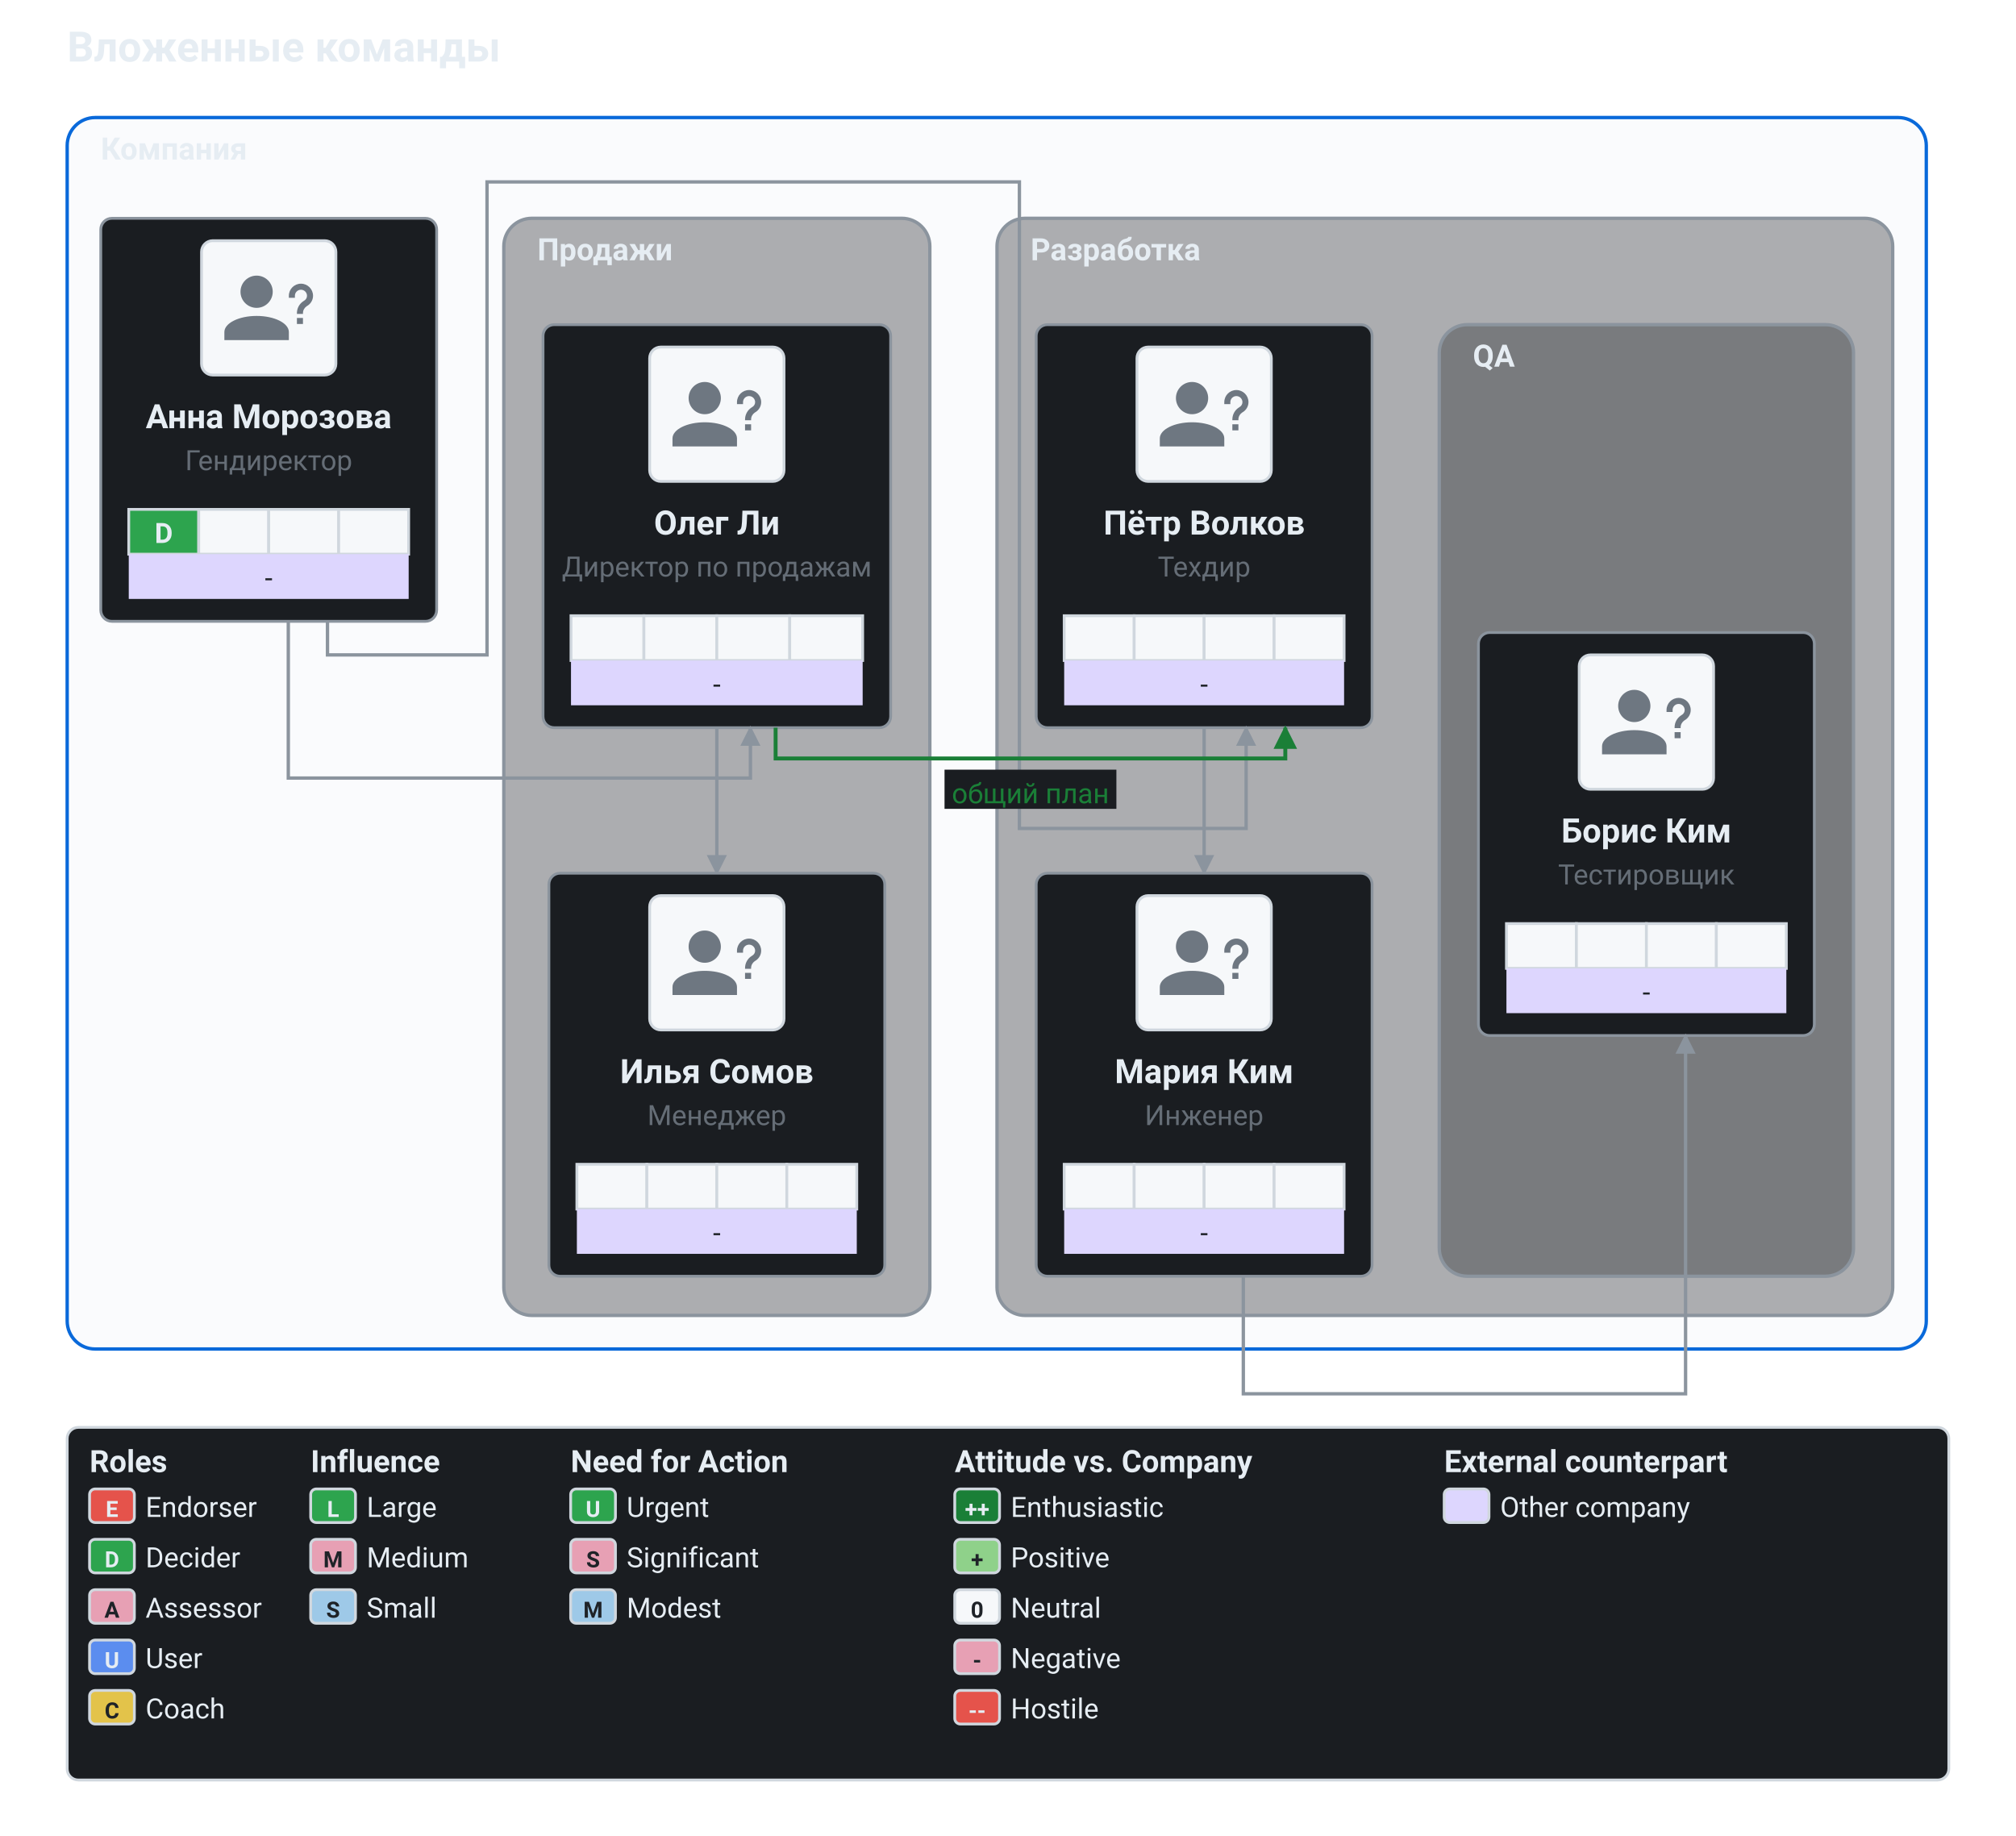
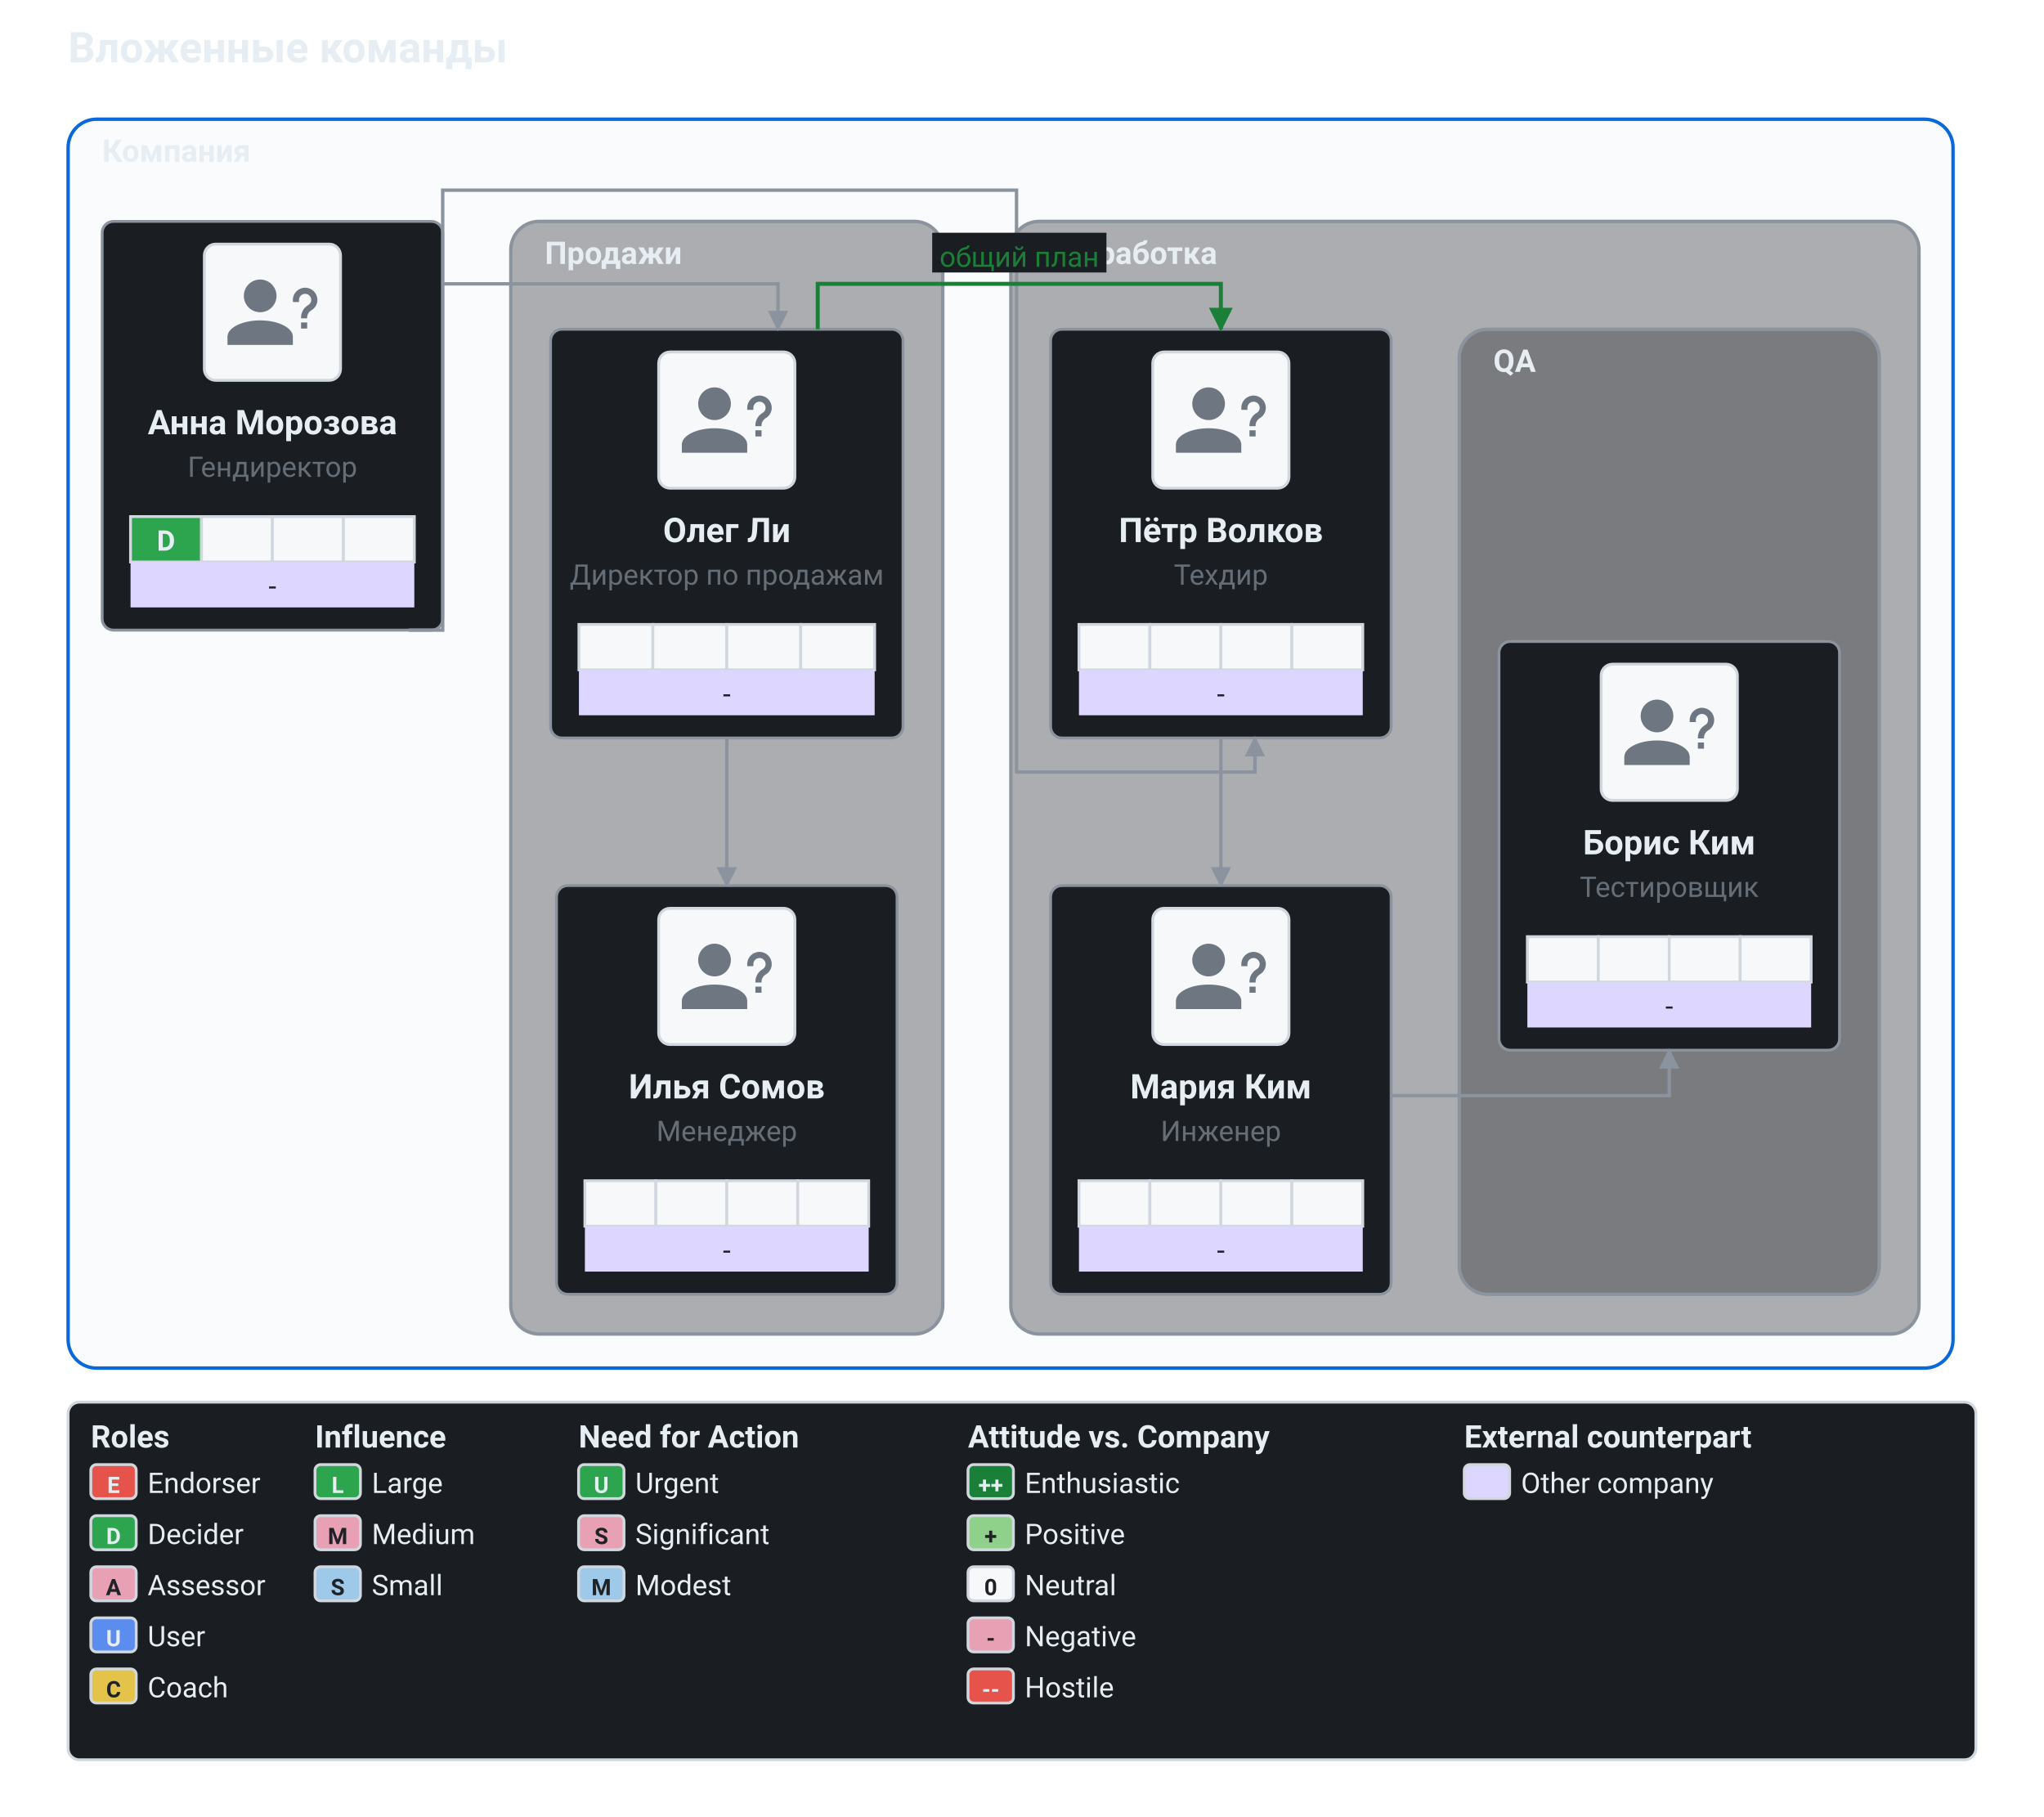
- <svg xmlns="http://www.w3.org/2000/svg" viewBox="0 0 720.25 656" width="720.25" height="656" role="img" font-family="system-ui, -apple-system, &quot;Segoe UI&quot;, Roboto, sans-serif">
+ <svg xmlns="http://www.w3.org/2000/svg" viewBox="0 0 720.25 640" width="720.25" height="640" role="img" font-family="system-ui, -apple-system, &quot;Segoe UI&quot;, Roboto, sans-serif">
  <text x="24" y="22" fill="#e6edf3" font-size="15" text-anchor="start" font-weight="700">Вложенные команды</text>
  <defs>
    <marker id="ext-pm-report" viewBox="0 0 10 10" refX="9" refY="5" markerWidth="6" markerHeight="6" orient="auto-start-reverse">
      <path d="M 0 0 L 10 5 L 0 10 z" fill="#8b949e" />
    </marker>
  </defs>
  <rect x="24" y="42" width="664.2" height="440" rx="10" ry="10" fill="#f6f8fa" fill-opacity="0.55" stroke="#0969da" stroke-width="1.2" data-team="powermap" data-team-id="company" />
  <text x="36" y="57" fill="#e6edf3" font-size="11" text-anchor="start" font-weight="600" data-team-label="1">Компания</text>
  <rect x="180" y="78" width="152.2" height="392" rx="10" ry="10" fill="#1a1d21" fill-opacity="0.35" stroke="#8b949e" stroke-width="1.2" data-team="powermap" data-team-id="company/sales" />
  <text x="192" y="93" fill="#e6edf3" font-size="11" text-anchor="start" font-weight="600" data-team-label="1">Продажи</text>
  <rect x="356.2" y="78" width="320" height="392" rx="10" ry="10" fill="#1a1d21" fill-opacity="0.35" stroke="#8b949e" stroke-width="1.2" data-team="powermap" data-team-id="company/dev" />
  <text x="368.2" y="93" fill="#e6edf3" font-size="11" text-anchor="start" font-weight="600" data-team-label="1">Разработка</text>
  <rect x="514.2" y="116" width="148" height="340" rx="10" ry="10" fill="#1a1d21" fill-opacity="0.35" stroke="#8b949e" stroke-width="1.2" data-team="powermap" data-team-id="company/dev/qa" />
  <text x="526.2" y="131" fill="#e6edf3" font-size="11" text-anchor="start" font-weight="600" data-team-label="1">QA</text>
  <path d="M 256.1 260 L 256.1 286 L 256.1 286 L 256.1 312" fill="none" stroke="#8b949e" stroke-width="1.2" marker-end="url(#ext-pm-report)" />
  <path d="M 430.2 260 L 430.2 286 L 430.2 286 L 430.2 312" fill="none" stroke="#8b949e" stroke-width="1.2" marker-end="url(#ext-pm-report)" />
  <rect x="36" y="78" width="120" height="144" fill="#1a1d21" stroke="#8b949e" stroke-width="1" rx="4" />
  <rect x="72" y="86" width="48" height="48" fill="#f6f8fa" stroke="#d0d7de" stroke-width="1" rx="4" />
  <g data-avatar="?" transform="translate(78.72 92.72) scale(1.44)">
    <path d="M13 8a4 4 0 0 1-4 4a4 4 0 0 1-4-4a4 4 0 0 1 4-4a4 4 0 0 1 4 4m4 10v2H1v-2c0-2.21 3.58-4 8-4s8 1.79 8 4m3.5-3.5V16H19v-1.5zm-2-5H17V9a3 3 0 0 1 3-3a3 3 0 0 1 3 3c0 .97-.5 1.88-1.29 2.41l-.3.19c-.57.4-.91 1.01-.91 1.7v.2H19v-.2c0-1.19.6-2.3 1.59-2.95l.29-.19c.39-.26.62-.69.62-1.16A1.5 1.5 0 0 0 20 7.5A1.5 1.5 0 0 0 18.5 9z" fill="#6e7781" />
  </g>
  <text x="96" y="153" fill="#e6edf3" font-size="12" text-anchor="middle" font-weight="700">Анна Морозова</text>
  <text x="96" y="168" fill="#656d76" font-size="10" text-anchor="middle">Гендиректор</text>
  <rect x="46" y="182" width="25" height="16" fill="#2da44e" stroke="#d0d7de" />
  <text x="58.5" y="194" fill="#e6edf3" font-size="10" text-anchor="middle" font-weight="700">D</text>
  <rect x="71" y="182" width="25" height="16" fill="#f6f8fa" stroke="#d0d7de" />
  <rect x="96" y="182" width="25" height="16" fill="#f6f8fa" stroke="#d0d7de" />
  <rect x="121" y="182" width="25" height="16" fill="#f6f8fa" stroke="#d0d7de" />
  <rect x="46" y="198" width="100" height="16" fill="#ddd6fe" />
  <text x="96" y="210" fill="#1f2328" font-size="10" text-anchor="middle">-</text>
  <rect x="194" y="116" width="124.2" height="144" fill="#1a1d21" stroke="#8b949e" stroke-width="1" rx="4" />
  <rect x="232.1" y="124" width="48" height="48" fill="#f6f8fa" stroke="#d0d7de" stroke-width="1" rx="4" />
  <g data-avatar="?" transform="translate(238.82 130.72) scale(1.44)">
    <path d="M13 8a4 4 0 0 1-4 4a4 4 0 0 1-4-4a4 4 0 0 1 4-4a4 4 0 0 1 4 4m4 10v2H1v-2c0-2.21 3.58-4 8-4s8 1.79 8 4m3.5-3.5V16H19v-1.5zm-2-5H17V9a3 3 0 0 1 3-3a3 3 0 0 1 3 3c0 .97-.5 1.88-1.29 2.41l-.3.19c-.57.4-.91 1.01-.91 1.7v.2H19v-.2c0-1.19.6-2.3 1.59-2.95l.29-.19c.39-.26.62-.69.62-1.16A1.5 1.5 0 0 0 20 7.5A1.5 1.5 0 0 0 18.5 9z" fill="#6e7781" />
  </g>
  <text x="256.1" y="191" fill="#e6edf3" font-size="12" text-anchor="middle" font-weight="700">Олег Ли</text>
  <text x="256.1" y="206" fill="#656d76" font-size="10" text-anchor="middle">Директор по продажам</text>
  <rect x="204" y="220" width="26.05" height="16" fill="#f6f8fa" stroke="#d0d7de" />
  <rect x="230.05" y="220" width="26.05" height="16" fill="#f6f8fa" stroke="#d0d7de" />
  <rect x="256.1" y="220" width="26.05" height="16" fill="#f6f8fa" stroke="#d0d7de" />
  <rect x="282.15" y="220" width="26.05" height="16" fill="#f6f8fa" stroke="#d0d7de" />
  <rect x="204" y="236" width="104.2" height="16" fill="#ddd6fe" />
  <text x="256.1" y="248" fill="#1f2328" font-size="10" text-anchor="middle">-</text>
  <rect x="196.1" y="312" width="120" height="144" fill="#1a1d21" stroke="#8b949e" stroke-width="1" rx="4" />
  <rect x="232.1" y="320" width="48" height="48" fill="#f6f8fa" stroke="#d0d7de" stroke-width="1" rx="4" />
  <g data-avatar="?" transform="translate(238.82 326.72) scale(1.44)">
    <path d="M13 8a4 4 0 0 1-4 4a4 4 0 0 1-4-4a4 4 0 0 1 4-4a4 4 0 0 1 4 4m4 10v2H1v-2c0-2.21 3.58-4 8-4s8 1.79 8 4m3.5-3.5V16H19v-1.5zm-2-5H17V9a3 3 0 0 1 3-3a3 3 0 0 1 3 3c0 .97-.5 1.88-1.29 2.41l-.3.19c-.57.4-.91 1.01-.91 1.7v.2H19v-.2c0-1.19.6-2.3 1.59-2.95l.29-.19c.39-.26.62-.69.62-1.16A1.5 1.5 0 0 0 20 7.5A1.5 1.5 0 0 0 18.5 9z" fill="#6e7781" />
  </g>
  <text x="256.1" y="387" fill="#e6edf3" font-size="12" text-anchor="middle" font-weight="700">Илья Сомов</text>
  <text x="256.1" y="402" fill="#656d76" font-size="10" text-anchor="middle">Менеджер</text>
  <rect x="206.1" y="416" width="25" height="16" fill="#f6f8fa" stroke="#d0d7de" />
  <rect x="231.1" y="416" width="25" height="16" fill="#f6f8fa" stroke="#d0d7de" />
  <rect x="256.1" y="416" width="25" height="16" fill="#f6f8fa" stroke="#d0d7de" />
  <rect x="281.1" y="416" width="25" height="16" fill="#f6f8fa" stroke="#d0d7de" />
  <rect x="206.1" y="432" width="100" height="16" fill="#ddd6fe" />
  <text x="256.1" y="444" fill="#1f2328" font-size="10" text-anchor="middle">-</text>
  <rect x="370.2" y="116" width="120" height="144" fill="#1a1d21" stroke="#8b949e" stroke-width="1" rx="4" />
  <rect x="406.2" y="124" width="48" height="48" fill="#f6f8fa" stroke="#d0d7de" stroke-width="1" rx="4" />
  <g data-avatar="?" transform="translate(412.92 130.72) scale(1.44)">
    <path d="M13 8a4 4 0 0 1-4 4a4 4 0 0 1-4-4a4 4 0 0 1 4-4a4 4 0 0 1 4 4m4 10v2H1v-2c0-2.21 3.58-4 8-4s8 1.79 8 4m3.5-3.5V16H19v-1.5zm-2-5H17V9a3 3 0 0 1 3-3a3 3 0 0 1 3 3c0 .97-.5 1.88-1.29 2.41l-.3.19c-.57.4-.91 1.01-.91 1.7v.2H19v-.2c0-1.19.6-2.3 1.59-2.95l.29-.19c.39-.26.62-.69.62-1.16A1.5 1.5 0 0 0 20 7.5A1.5 1.5 0 0 0 18.5 9z" fill="#6e7781" />
  </g>
  <text x="430.2" y="191" fill="#e6edf3" font-size="12" text-anchor="middle" font-weight="700">Пётр Волков</text>
  <text x="430.2" y="206" fill="#656d76" font-size="10" text-anchor="middle">Техдир</text>
  <rect x="380.2" y="220" width="25" height="16" fill="#f6f8fa" stroke="#d0d7de" />
  <rect x="405.2" y="220" width="25" height="16" fill="#f6f8fa" stroke="#d0d7de" />
  <rect x="430.2" y="220" width="25" height="16" fill="#f6f8fa" stroke="#d0d7de" />
  <rect x="455.2" y="220" width="25" height="16" fill="#f6f8fa" stroke="#d0d7de" />
  <rect x="380.2" y="236" width="100" height="16" fill="#ddd6fe" />
  <text x="430.2" y="248" fill="#1f2328" font-size="10" text-anchor="middle">-</text>
  <rect x="370.2" y="312" width="120" height="144" fill="#1a1d21" stroke="#8b949e" stroke-width="1" rx="4" />
  <rect x="406.2" y="320" width="48" height="48" fill="#f6f8fa" stroke="#d0d7de" stroke-width="1" rx="4" />
  <g data-avatar="?" transform="translate(412.92 326.72) scale(1.44)">
    <path d="M13 8a4 4 0 0 1-4 4a4 4 0 0 1-4-4a4 4 0 0 1 4-4a4 4 0 0 1 4 4m4 10v2H1v-2c0-2.21 3.58-4 8-4s8 1.79 8 4m3.5-3.5V16H19v-1.5zm-2-5H17V9a3 3 0 0 1 3-3a3 3 0 0 1 3 3c0 .97-.5 1.88-1.29 2.41l-.3.19c-.57.4-.91 1.01-.91 1.7v.2H19v-.2c0-1.19.6-2.3 1.59-2.95l.29-.19c.39-.26.62-.69.62-1.16A1.5 1.5 0 0 0 20 7.5A1.5 1.5 0 0 0 18.5 9z" fill="#6e7781" />
  </g>
  <text x="430.2" y="387" fill="#e6edf3" font-size="12" text-anchor="middle" font-weight="700">Мария Ким</text>
  <text x="430.2" y="402" fill="#656d76" font-size="10" text-anchor="middle">Инженер</text>
  <rect x="380.2" y="416" width="25" height="16" fill="#f6f8fa" stroke="#d0d7de" />
  <rect x="405.2" y="416" width="25" height="16" fill="#f6f8fa" stroke="#d0d7de" />
  <rect x="430.2" y="416" width="25" height="16" fill="#f6f8fa" stroke="#d0d7de" />
  <rect x="455.2" y="416" width="25" height="16" fill="#f6f8fa" stroke="#d0d7de" />
  <rect x="380.2" y="432" width="100" height="16" fill="#ddd6fe" />
  <text x="430.2" y="444" fill="#1f2328" font-size="10" text-anchor="middle">-</text>
  <rect x="528.2" y="226" width="120" height="144" fill="#1a1d21" stroke="#8b949e" stroke-width="1" rx="4" />
  <rect x="564.2" y="234" width="48" height="48" fill="#f6f8fa" stroke="#d0d7de" stroke-width="1" rx="4" />
  <g data-avatar="?" transform="translate(570.92 240.72) scale(1.44)">
    <path d="M13 8a4 4 0 0 1-4 4a4 4 0 0 1-4-4a4 4 0 0 1 4-4a4 4 0 0 1 4 4m4 10v2H1v-2c0-2.21 3.58-4 8-4s8 1.79 8 4m3.5-3.5V16H19v-1.5zm-2-5H17V9a3 3 0 0 1 3-3a3 3 0 0 1 3 3c0 .97-.5 1.88-1.29 2.41l-.3.19c-.57.4-.91 1.01-.91 1.7v.2H19v-.2c0-1.19.6-2.3 1.59-2.95l.29-.19c.39-.26.62-.69.62-1.16A1.5 1.5 0 0 0 20 7.5A1.5 1.5 0 0 0 18.5 9z" fill="#6e7781" />
  </g>
  <text x="588.2" y="301" fill="#e6edf3" font-size="12" text-anchor="middle" font-weight="700">Борис Ким</text>
  <text x="588.2" y="316" fill="#656d76" font-size="10" text-anchor="middle">Тестировщик</text>
  <rect x="538.2" y="330" width="25" height="16" fill="#f6f8fa" stroke="#d0d7de" />
  <rect x="563.2" y="330" width="25" height="16" fill="#f6f8fa" stroke="#d0d7de" />
  <rect x="588.2" y="330" width="25" height="16" fill="#f6f8fa" stroke="#d0d7de" />
  <rect x="613.2" y="330" width="25" height="16" fill="#f6f8fa" stroke="#d0d7de" />
  <rect x="538.2" y="346" width="100" height="16" fill="#ddd6fe" />
  <text x="588.2" y="358" fill="#1f2328" font-size="10" text-anchor="middle">-</text>
  <defs>
    <marker id="ext-pm-link-0" viewBox="0 0 10 10" refX="9" refY="5" markerWidth="6" markerHeight="6" orient="auto-start-reverse">
      <path d="M 0 0 L 10 5 L 0 10 z" fill="#8b949e" />
    </marker>
  </defs>
-   <path d="M 103 222 L 103 278 L 268.1 278 L 268.1 260" fill="none" stroke="#8b949e" stroke-width="1.2" marker-end="url(#ext-pm-link-0)" />
+   <path d="M 156 100 L 274.15 100 L 274.15 116" fill="none" stroke="#8b949e" stroke-width="1.2" marker-end="url(#ext-pm-link-0)" />
  <defs>
    <marker id="ext-pm-link-1" viewBox="0 0 10 10" refX="9" refY="5" markerWidth="6" markerHeight="6" orient="auto-start-reverse">
      <path d="M 0 0 L 10 5 L 0 10 z" fill="#8b949e" />
    </marker>
  </defs>
-   <path d="M 117 222 L 117 234 L 174 234 L 174 65 L 364.2 65 L 364.2 296 L 445.2 296 L 445.2 260" fill="none" stroke="#8b949e" stroke-width="1.2" marker-end="url(#ext-pm-link-1)" />
+   <path d="M 144 222 L 156 222 L 156 67 L 358.2 67 L 358.2 272 L 442.2 272 L 442.2 260" fill="none" stroke="#8b949e" stroke-width="1.2" marker-end="url(#ext-pm-link-1)" />
  <defs>
    <marker id="ext-pm-link-2" viewBox="0 0 10 10" refX="9" refY="5" markerWidth="6" markerHeight="6" orient="auto-start-reverse">
      <path d="M 0 0 L 10 5 L 0 10 z" fill="#8b949e" />
    </marker>
  </defs>
-   <path d="M 444.2 456 L 444.2 498 L 602.2 498 L 602.2 370" fill="none" stroke="#8b949e" stroke-width="1.2" marker-end="url(#ext-pm-link-2)" />
+   <path d="M 490.2 386 L 588.2 386 L 588.2 370" fill="none" stroke="#8b949e" stroke-width="1.2" marker-end="url(#ext-pm-link-2)" />
  <defs>
    <marker id="ext-pm-link-3" viewBox="0 0 10 10" refX="9" refY="5" markerWidth="6" markerHeight="6" orient="auto-start-reverse">
      <path d="M 0 0 L 10 5 L 0 10 z" fill="#1a7f37" />
    </marker>
  </defs>
-   <path d="M 277.1 260 L 277.1 271 L 459.2 271 L 459.2 260" fill="none" stroke="#1a7f37" stroke-width="1.4" marker-end="url(#ext-pm-link-3)" />
-   <rect x="337.45" y="275" width="61.4" height="14" fill="#1a1d21" stroke="none" data-label-plate="1" />
-   <text x="368.15" y="287" fill="#1a7f37" font-size="10" text-anchor="middle" data-edge-label="1">общий план</text>
-   <rect x="24" y="510" width="672.25" height="126" fill="#1a1d21" stroke="#d0d7de" stroke-width="1" rx="4" data-legend="powermap" />
-   <text x="32" y="526" fill="#e6edf3" font-size="11" text-anchor="start" font-weight="700">Roles</text>
-   <rect x="32" y="532" width="16" height="12" fill="#e5534b" stroke="#d0d7de" rx="2" />
-   <text x="40" y="542" fill="#e6edf3" font-size="8" text-anchor="middle" font-weight="700">E</text>
-   <text x="52" y="542" fill="#e6edf3" font-size="10" text-anchor="start">Endorser</text>
-   <rect x="32" y="550" width="16" height="12" fill="#2da44e" stroke="#d0d7de" rx="2" />
-   <text x="40" y="560" fill="#e6edf3" font-size="8" text-anchor="middle" font-weight="700">D</text>
-   <text x="52" y="560" fill="#e6edf3" font-size="10" text-anchor="start">Decider</text>
-   <rect x="32" y="568" width="16" height="12" fill="#e7a0b4" stroke="#d0d7de" rx="2" />
-   <text x="40" y="578" fill="#1f2328" font-size="8" text-anchor="middle" font-weight="700">A</text>
-   <text x="52" y="578" fill="#e6edf3" font-size="10" text-anchor="start">Assessor</text>
-   <rect x="32" y="586" width="16" height="12" fill="#5b8def" stroke="#d0d7de" rx="2" />
-   <text x="40" y="596" fill="#e6edf3" font-size="8" text-anchor="middle" font-weight="700">U</text>
-   <text x="52" y="596" fill="#e6edf3" font-size="10" text-anchor="start">User</text>
-   <rect x="32" y="604" width="16" height="12" fill="#e3c34a" stroke="#d0d7de" rx="2" />
-   <text x="40" y="614" fill="#1f2328" font-size="8" text-anchor="middle" font-weight="700">C</text>
-   <text x="52" y="614" fill="#e6edf3" font-size="10" text-anchor="start">Coach</text>
-   <text x="111" y="526" fill="#e6edf3" font-size="11" text-anchor="start" font-weight="700">Influence</text>
-   <rect x="111" y="532" width="16" height="12" fill="#2da44e" stroke="#d0d7de" rx="2" />
-   <text x="119" y="542" fill="#e6edf3" font-size="8" text-anchor="middle" font-weight="700">L</text>
-   <text x="131" y="542" fill="#e6edf3" font-size="10" text-anchor="start">Large</text>
-   <rect x="111" y="550" width="16" height="12" fill="#e7a0b4" stroke="#d0d7de" rx="2" />
-   <text x="119" y="560" fill="#1f2328" font-size="8" text-anchor="middle" font-weight="700">M</text>
-   <text x="131" y="560" fill="#e6edf3" font-size="10" text-anchor="start">Medium</text>
-   <rect x="111" y="568" width="16" height="12" fill="#9ec9e8" stroke="#d0d7de" rx="2" />
-   <text x="119" y="578" fill="#1f2328" font-size="8" text-anchor="middle" font-weight="700">S</text>
-   <text x="131" y="578" fill="#e6edf3" font-size="10" text-anchor="start">Small</text>
-   <text x="203.88" y="526" fill="#e6edf3" font-size="11" text-anchor="start" font-weight="700">Need for Action</text>
-   <rect x="203.88" y="532" width="16" height="12" fill="#2da44e" stroke="#d0d7de" rx="2" />
-   <text x="211.88" y="542" fill="#e6edf3" font-size="8" text-anchor="middle" font-weight="700">U</text>
-   <text x="223.88" y="542" fill="#e6edf3" font-size="10" text-anchor="start">Urgent</text>
-   <rect x="203.88" y="550" width="16" height="12" fill="#e7a0b4" stroke="#d0d7de" rx="2" />
-   <text x="211.88" y="560" fill="#1f2328" font-size="8" text-anchor="middle" font-weight="700">S</text>
-   <text x="223.88" y="560" fill="#e6edf3" font-size="10" text-anchor="start">Significant</text>
-   <rect x="203.88" y="568" width="16" height="12" fill="#9ec9e8" stroke="#d0d7de" rx="2" />
-   <text x="211.88" y="578" fill="#1f2328" font-size="8" text-anchor="middle" font-weight="700">M</text>
-   <text x="223.88" y="578" fill="#e6edf3" font-size="10" text-anchor="start">Modest</text>
-   <text x="341.1" y="526" fill="#e6edf3" font-size="11" text-anchor="start" font-weight="700">Attitude vs. Company</text>
-   <rect x="341.1" y="532" width="16" height="12" fill="#1a7f37" stroke="#d0d7de" rx="2" />
-   <text x="349.1" y="542" fill="#e6edf3" font-size="8" text-anchor="middle" font-weight="700">++</text>
-   <text x="361.1" y="542" fill="#e6edf3" font-size="10" text-anchor="start">Enthusiastic</text>
-   <rect x="341.1" y="550" width="16" height="12" fill="#8fd18a" stroke="#d0d7de" rx="2" />
-   <text x="349.1" y="560" fill="#1f2328" font-size="8" text-anchor="middle" font-weight="700">+</text>
-   <text x="361.1" y="560" fill="#e6edf3" font-size="10" text-anchor="start">Positive</text>
-   <rect x="341.1" y="568" width="16" height="12" fill="#f6f8fa" stroke="#d0d7de" rx="2" />
-   <text x="349.1" y="578" fill="#1f2328" font-size="8" text-anchor="middle" font-weight="700">0</text>
-   <text x="361.1" y="578" fill="#e6edf3" font-size="10" text-anchor="start">Neutral</text>
-   <rect x="341.1" y="586" width="16" height="12" fill="#e7a0b4" stroke="#d0d7de" rx="2" />
-   <text x="349.1" y="596" fill="#1f2328" font-size="8" text-anchor="middle" font-weight="700">-</text>
-   <text x="361.1" y="596" fill="#e6edf3" font-size="10" text-anchor="start">Negative</text>
-   <rect x="341.1" y="604" width="16" height="12" fill="#e5534b" stroke="#d0d7de" rx="2" />
-   <text x="349.1" y="614" fill="#e6edf3" font-size="8" text-anchor="middle" font-weight="700">--</text>
-   <text x="361.1" y="614" fill="#e6edf3" font-size="10" text-anchor="start">Hostile</text>
-   <text x="515.96" y="526" fill="#e6edf3" font-size="11" text-anchor="start" font-weight="700">External counterpart</text>
-   <rect x="515.96" y="532" width="16" height="12" fill="#ddd6fe" stroke="#d0d7de" rx="2" />
-   <text x="535.96" y="542" fill="#e6edf3" font-size="10" text-anchor="start">Other company</text>
+   <path d="M 288.15 116 L 288.15 100 L 430.2 100 L 430.2 116" fill="none" stroke="#1a7f37" stroke-width="1.4" marker-end="url(#ext-pm-link-3)" />
+   <rect x="328.48" y="82" width="61.4" height="14" fill="#1a1d21" stroke="none" data-label-plate="1" />
+   <text x="359.17" y="94" fill="#1a7f37" font-size="10" text-anchor="middle" data-edge-label="1">общий план</text>
+   <rect x="24" y="494" width="672.25" height="126" fill="#1a1d21" stroke="#d0d7de" stroke-width="1" rx="4" data-legend="powermap" />
+   <text x="32" y="510" fill="#e6edf3" font-size="11" text-anchor="start" font-weight="700">Roles</text>
+   <rect x="32" y="516" width="16" height="12" fill="#e5534b" stroke="#d0d7de" rx="2" />
+   <text x="40" y="526" fill="#e6edf3" font-size="8" text-anchor="middle" font-weight="700">E</text>
+   <text x="52" y="526" fill="#e6edf3" font-size="10" text-anchor="start">Endorser</text>
+   <rect x="32" y="534" width="16" height="12" fill="#2da44e" stroke="#d0d7de" rx="2" />
+   <text x="40" y="544" fill="#e6edf3" font-size="8" text-anchor="middle" font-weight="700">D</text>
+   <text x="52" y="544" fill="#e6edf3" font-size="10" text-anchor="start">Decider</text>
+   <rect x="32" y="552" width="16" height="12" fill="#e7a0b4" stroke="#d0d7de" rx="2" />
+   <text x="40" y="562" fill="#1f2328" font-size="8" text-anchor="middle" font-weight="700">A</text>
+   <text x="52" y="562" fill="#e6edf3" font-size="10" text-anchor="start">Assessor</text>
+   <rect x="32" y="570" width="16" height="12" fill="#5b8def" stroke="#d0d7de" rx="2" />
+   <text x="40" y="580" fill="#e6edf3" font-size="8" text-anchor="middle" font-weight="700">U</text>
+   <text x="52" y="580" fill="#e6edf3" font-size="10" text-anchor="start">User</text>
+   <rect x="32" y="588" width="16" height="12" fill="#e3c34a" stroke="#d0d7de" rx="2" />
+   <text x="40" y="598" fill="#1f2328" font-size="8" text-anchor="middle" font-weight="700">C</text>
+   <text x="52" y="598" fill="#e6edf3" font-size="10" text-anchor="start">Coach</text>
+   <text x="111" y="510" fill="#e6edf3" font-size="11" text-anchor="start" font-weight="700">Influence</text>
+   <rect x="111" y="516" width="16" height="12" fill="#2da44e" stroke="#d0d7de" rx="2" />
+   <text x="119" y="526" fill="#e6edf3" font-size="8" text-anchor="middle" font-weight="700">L</text>
+   <text x="131" y="526" fill="#e6edf3" font-size="10" text-anchor="start">Large</text>
+   <rect x="111" y="534" width="16" height="12" fill="#e7a0b4" stroke="#d0d7de" rx="2" />
+   <text x="119" y="544" fill="#1f2328" font-size="8" text-anchor="middle" font-weight="700">M</text>
+   <text x="131" y="544" fill="#e6edf3" font-size="10" text-anchor="start">Medium</text>
+   <rect x="111" y="552" width="16" height="12" fill="#9ec9e8" stroke="#d0d7de" rx="2" />
+   <text x="119" y="562" fill="#1f2328" font-size="8" text-anchor="middle" font-weight="700">S</text>
+   <text x="131" y="562" fill="#e6edf3" font-size="10" text-anchor="start">Small</text>
+   <text x="203.88" y="510" fill="#e6edf3" font-size="11" text-anchor="start" font-weight="700">Need for Action</text>
+   <rect x="203.88" y="516" width="16" height="12" fill="#2da44e" stroke="#d0d7de" rx="2" />
+   <text x="211.88" y="526" fill="#e6edf3" font-size="8" text-anchor="middle" font-weight="700">U</text>
+   <text x="223.88" y="526" fill="#e6edf3" font-size="10" text-anchor="start">Urgent</text>
+   <rect x="203.88" y="534" width="16" height="12" fill="#e7a0b4" stroke="#d0d7de" rx="2" />
+   <text x="211.88" y="544" fill="#1f2328" font-size="8" text-anchor="middle" font-weight="700">S</text>
+   <text x="223.88" y="544" fill="#e6edf3" font-size="10" text-anchor="start">Significant</text>
+   <rect x="203.88" y="552" width="16" height="12" fill="#9ec9e8" stroke="#d0d7de" rx="2" />
+   <text x="211.88" y="562" fill="#1f2328" font-size="8" text-anchor="middle" font-weight="700">M</text>
+   <text x="223.88" y="562" fill="#e6edf3" font-size="10" text-anchor="start">Modest</text>
+   <text x="341.1" y="510" fill="#e6edf3" font-size="11" text-anchor="start" font-weight="700">Attitude vs. Company</text>
+   <rect x="341.1" y="516" width="16" height="12" fill="#1a7f37" stroke="#d0d7de" rx="2" />
+   <text x="349.1" y="526" fill="#e6edf3" font-size="8" text-anchor="middle" font-weight="700">++</text>
+   <text x="361.1" y="526" fill="#e6edf3" font-size="10" text-anchor="start">Enthusiastic</text>
+   <rect x="341.1" y="534" width="16" height="12" fill="#8fd18a" stroke="#d0d7de" rx="2" />
+   <text x="349.1" y="544" fill="#1f2328" font-size="8" text-anchor="middle" font-weight="700">+</text>
+   <text x="361.1" y="544" fill="#e6edf3" font-size="10" text-anchor="start">Positive</text>
+   <rect x="341.1" y="552" width="16" height="12" fill="#f6f8fa" stroke="#d0d7de" rx="2" />
+   <text x="349.1" y="562" fill="#1f2328" font-size="8" text-anchor="middle" font-weight="700">0</text>
+   <text x="361.1" y="562" fill="#e6edf3" font-size="10" text-anchor="start">Neutral</text>
+   <rect x="341.1" y="570" width="16" height="12" fill="#e7a0b4" stroke="#d0d7de" rx="2" />
+   <text x="349.1" y="580" fill="#1f2328" font-size="8" text-anchor="middle" font-weight="700">-</text>
+   <text x="361.1" y="580" fill="#e6edf3" font-size="10" text-anchor="start">Negative</text>
+   <rect x="341.1" y="588" width="16" height="12" fill="#e5534b" stroke="#d0d7de" rx="2" />
+   <text x="349.1" y="598" fill="#e6edf3" font-size="8" text-anchor="middle" font-weight="700">--</text>
+   <text x="361.1" y="598" fill="#e6edf3" font-size="10" text-anchor="start">Hostile</text>
+   <text x="515.96" y="510" fill="#e6edf3" font-size="11" text-anchor="start" font-weight="700">External counterpart</text>
+   <rect x="515.96" y="516" width="16" height="12" fill="#ddd6fe" stroke="#d0d7de" rx="2" />
+   <text x="535.96" y="526" fill="#e6edf3" font-size="10" text-anchor="start">Other company</text>
</svg>
